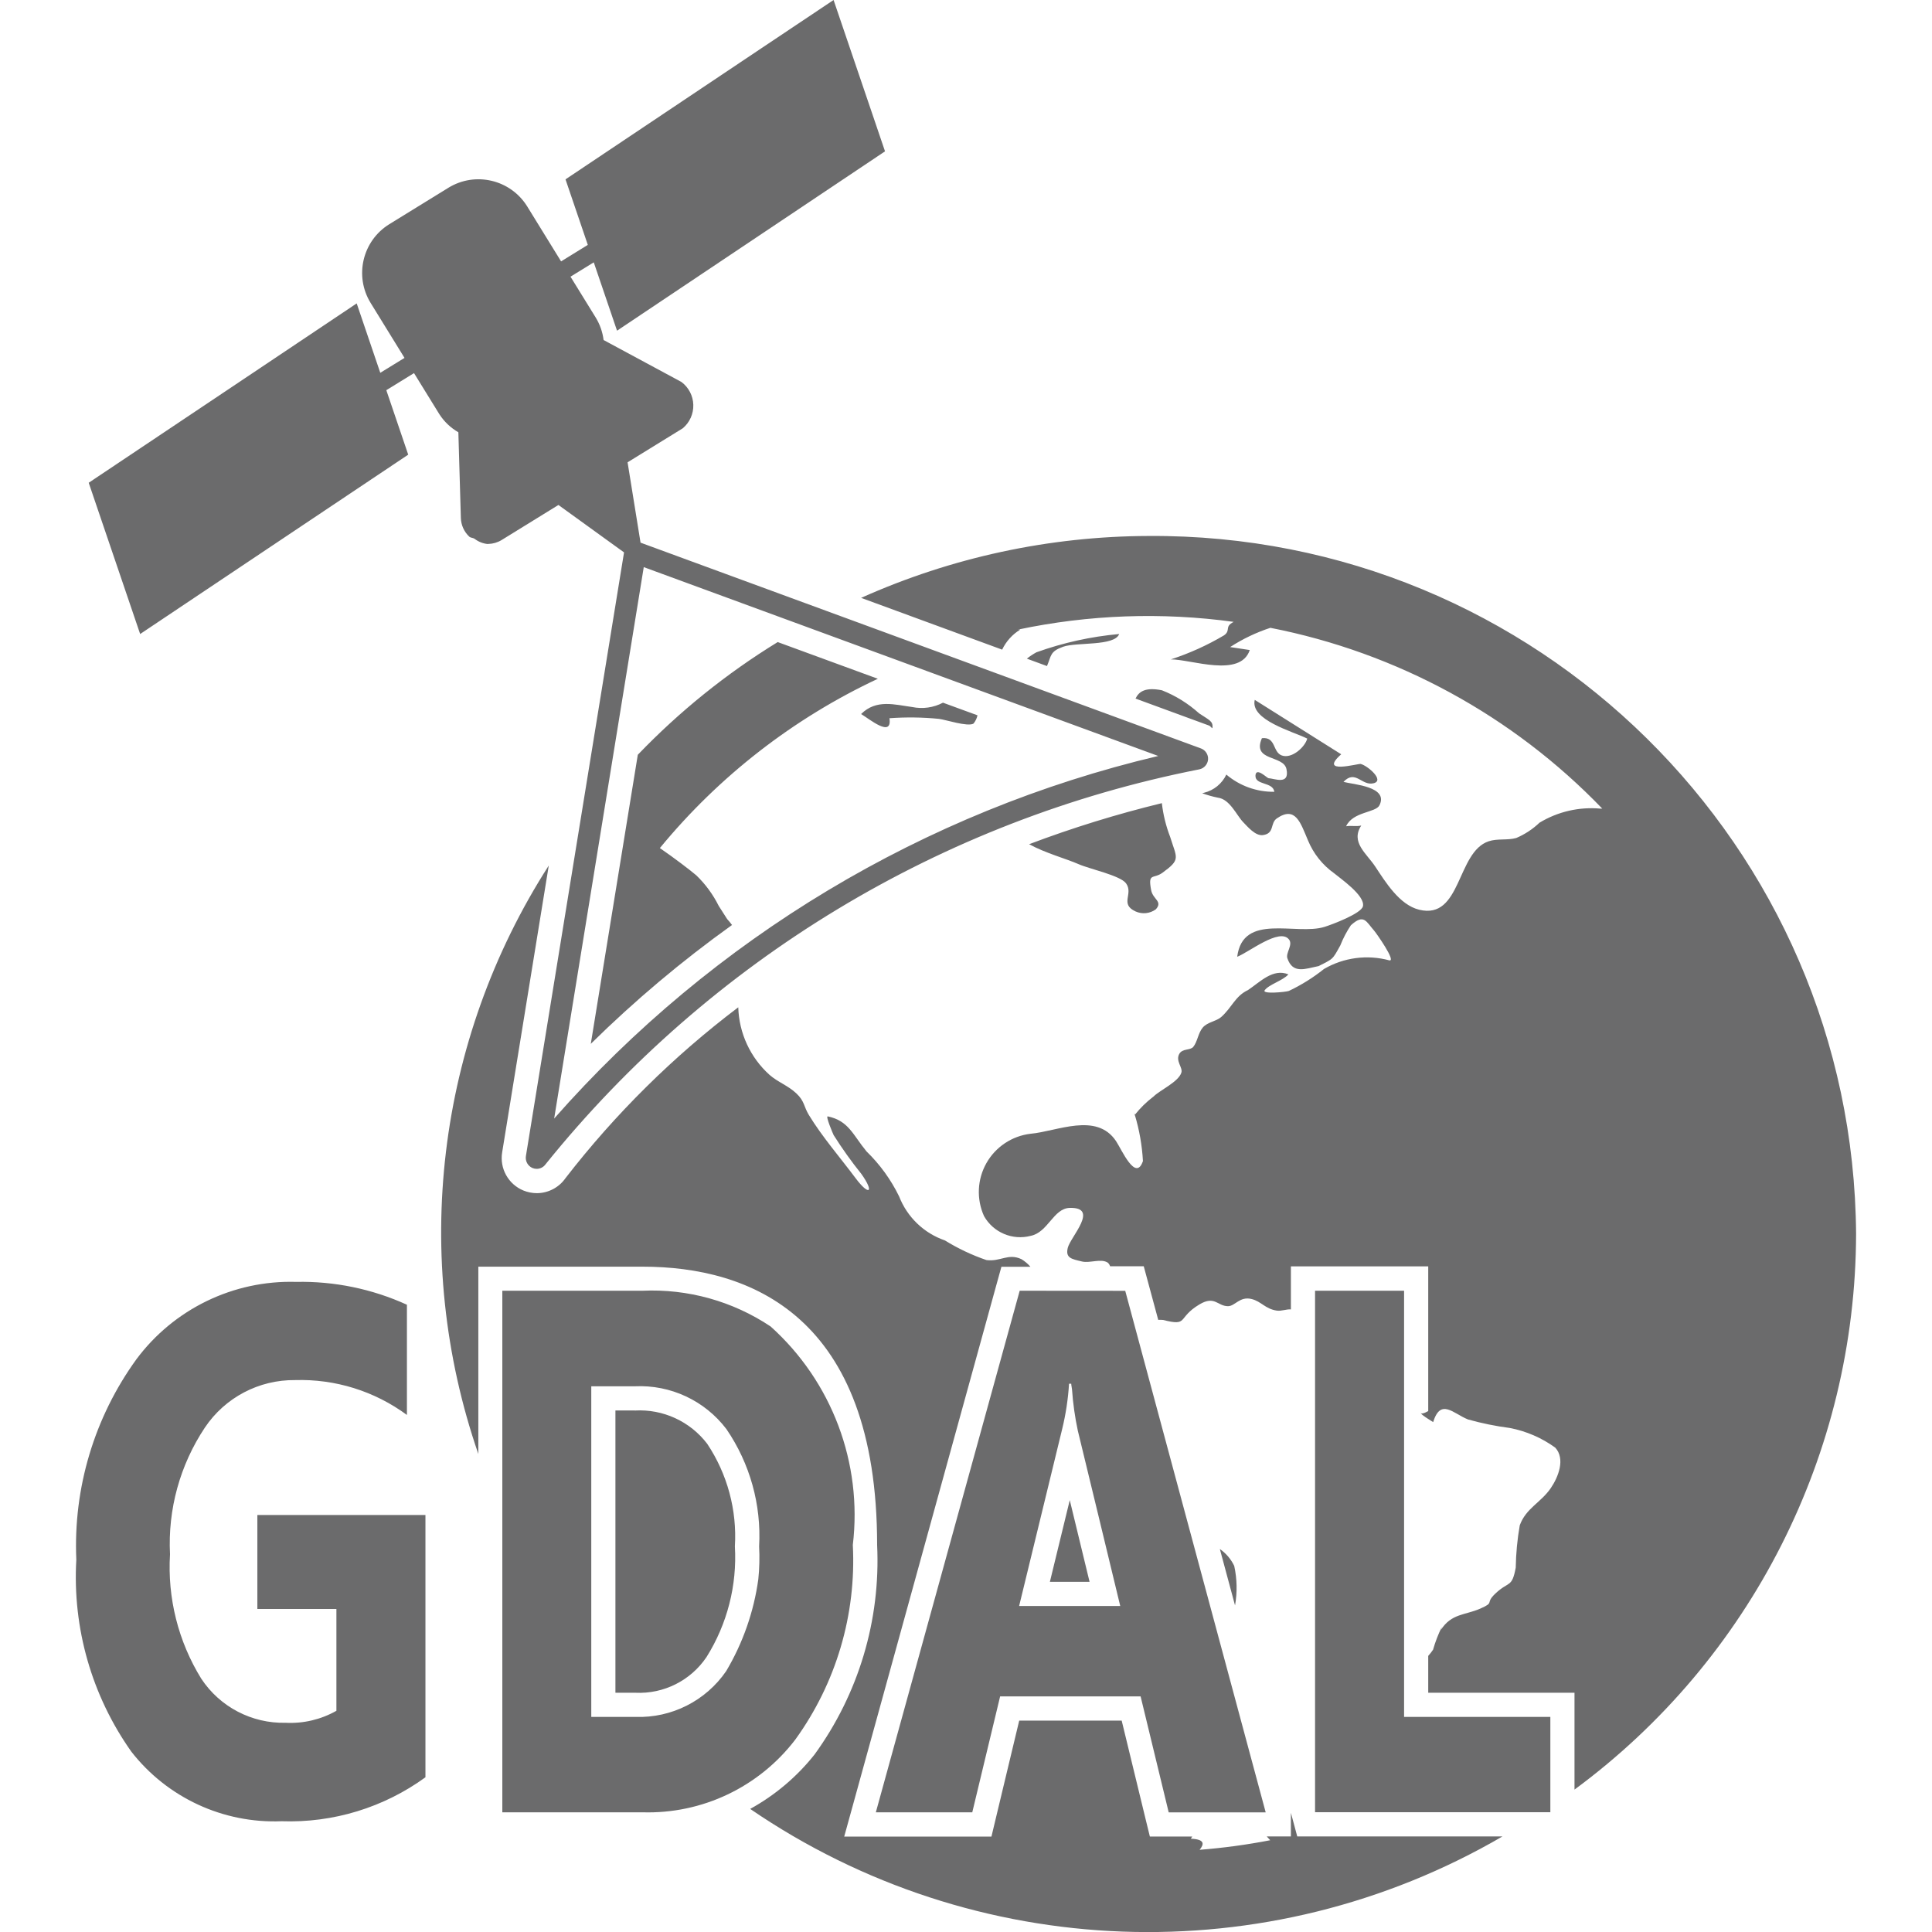
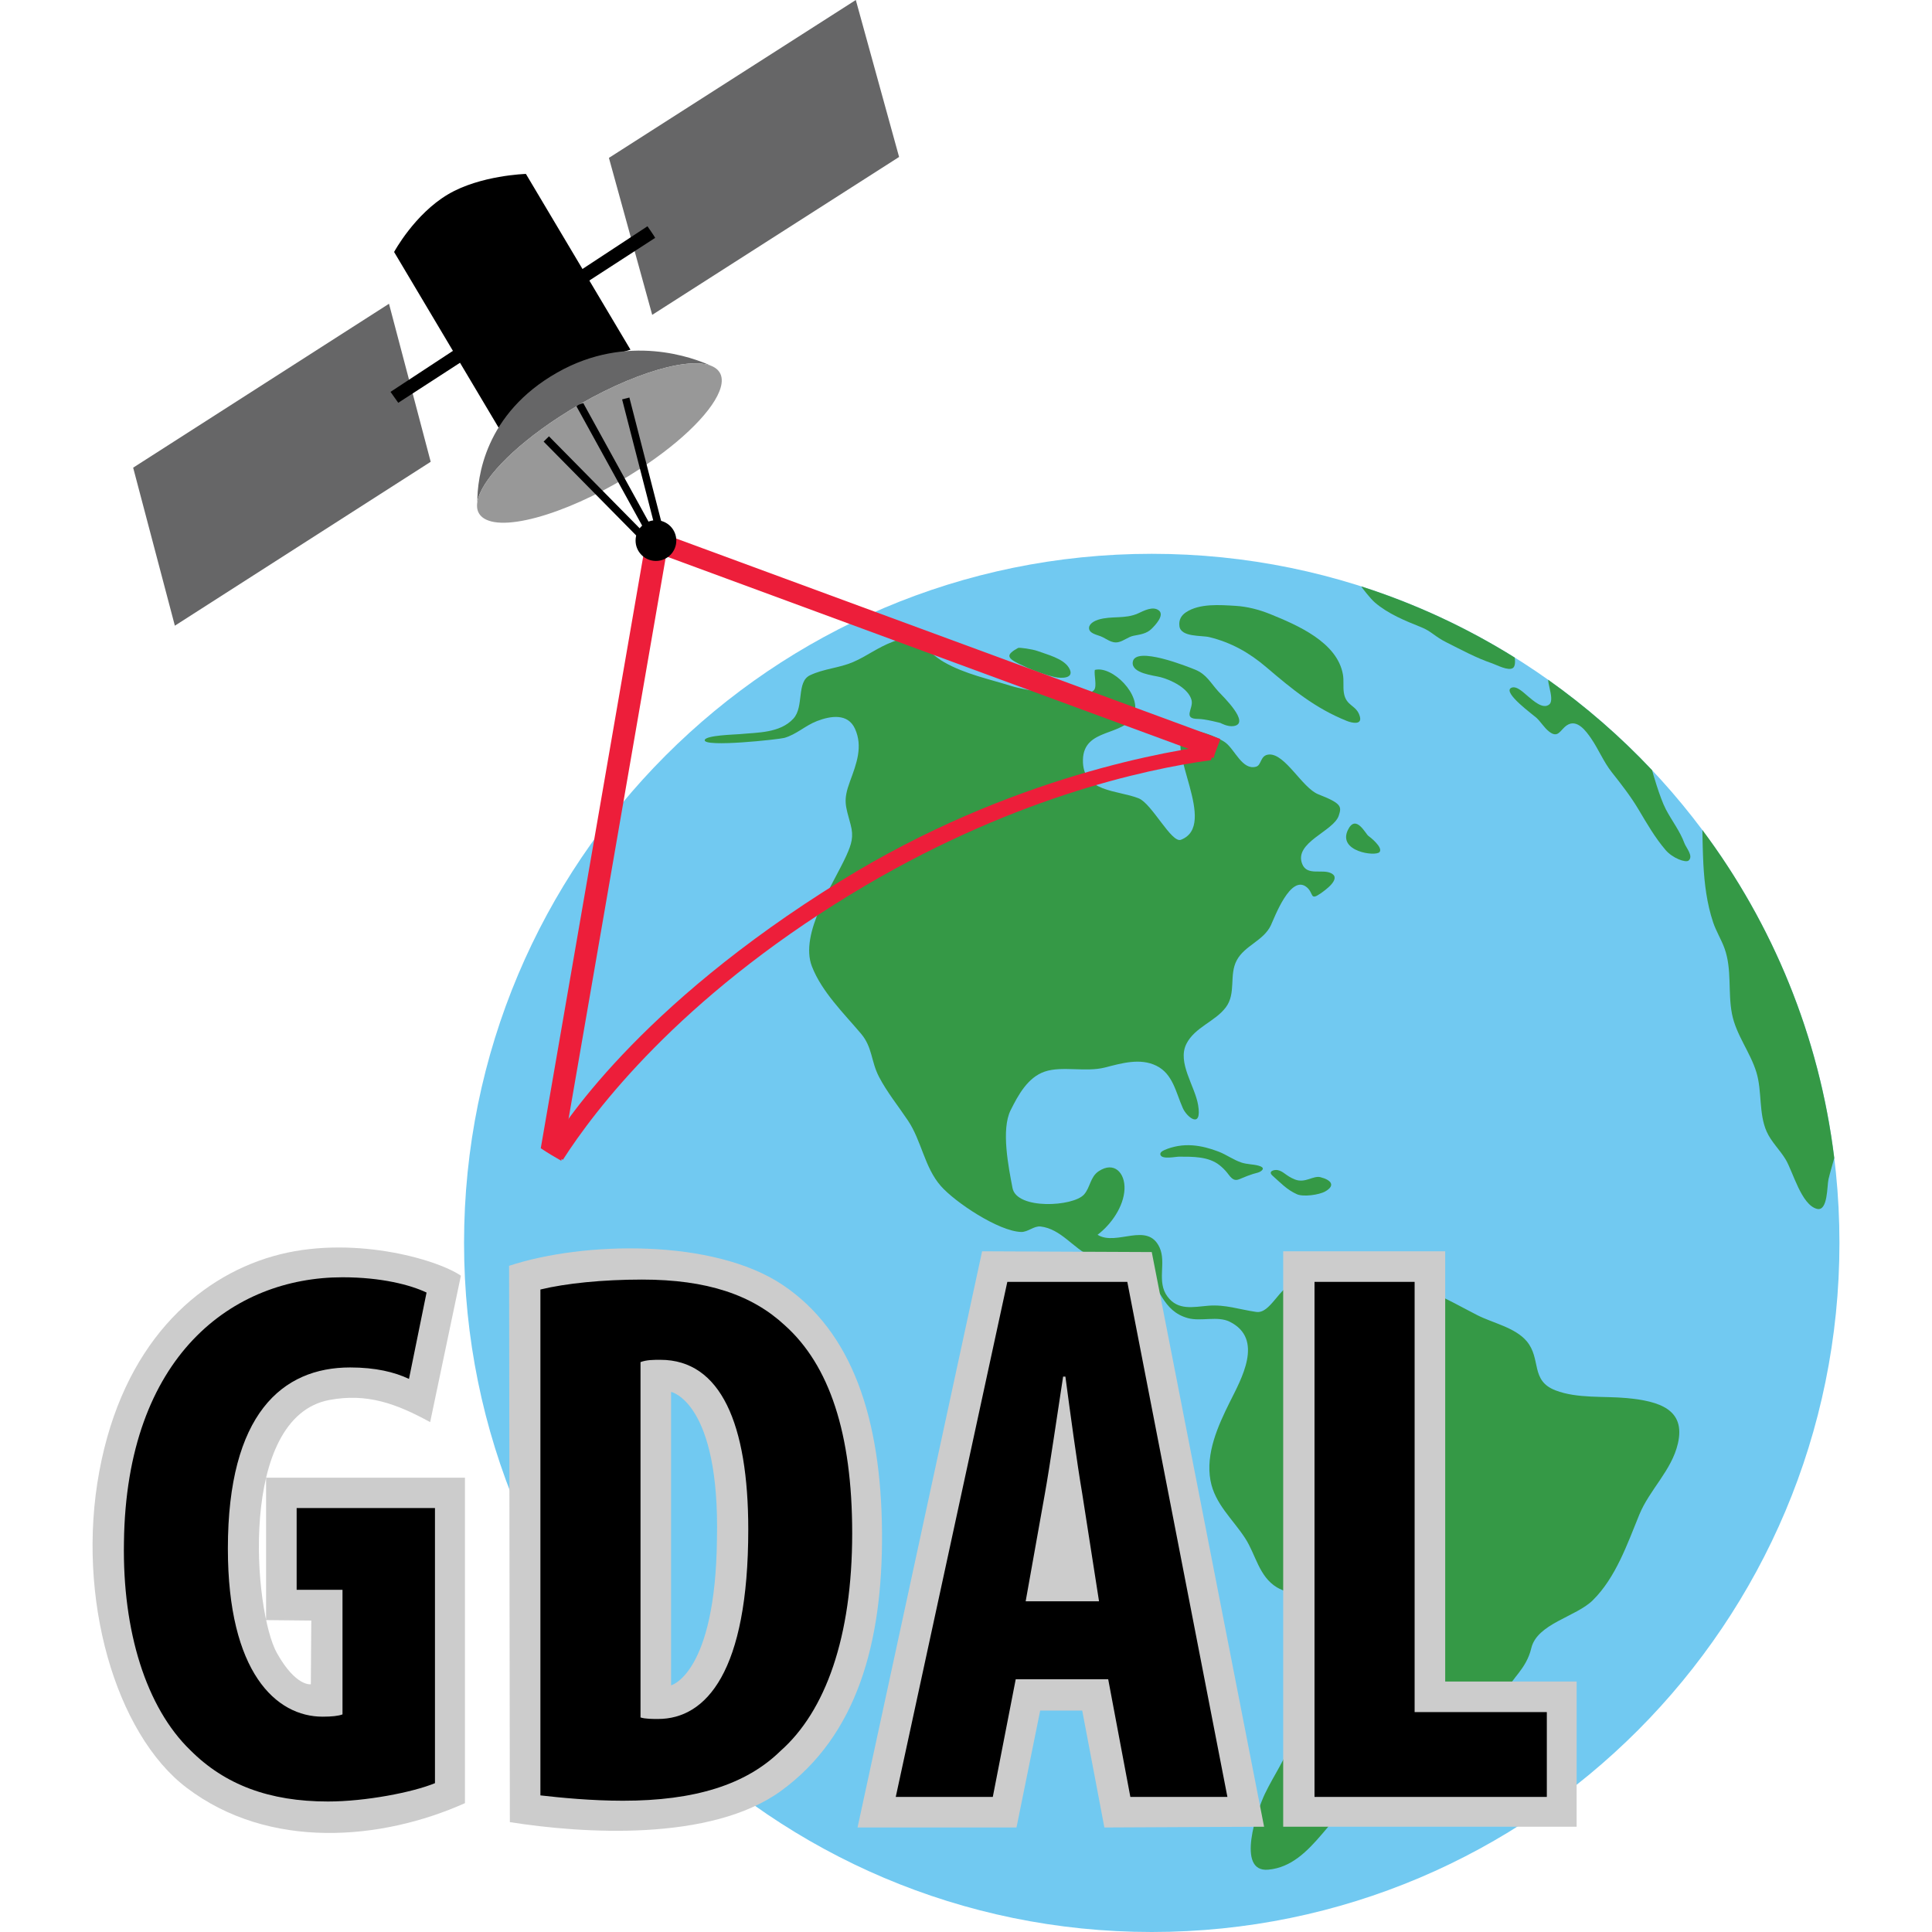
- <svg xmlns="http://www.w3.org/2000/svg" role="img" viewBox="0 0 24 24">
-   <path fill="#6b6b6c" d="M14.326 13.627q.017-.016.034-.033l-.034.034ZM14.097 13.852c-.004-.017-.007-.032-.008-.043l.005.047ZM13.804 9.19l-.003.001h.025l-.022-.001M15.153 19.241l.189.702a1.26 1.26 0 0 0-.01-.491.542.542 0 0 0-.179-.21ZM13.042 19.65h.493l-.246-1.015-.247 1.015M9.88 21.609a3.792 3.792 0 0 0 .714-2.417 3.147 3.147 0 0 0-1.021-2.714 2.65 2.65 0 0 0-1.593-.444H6.24v6.479h1.739a2.3 2.3 0 0 0 1.901-.904Zm-.46-1.991a3.052 3.052 0 0 1-.399 1.141 1.312 1.312 0 0 1-1.128.569h-.548v-4.107h.541a1.348 1.348 0 0 1 1.138.532 2.347 2.347 0 0 1 .406 1.457 2.605 2.605 0 0 1-.01.408ZM16.036 22.519v.294h-.3c.014.016.028.031.043.047a7.851 7.851 0 0 1-.877.119c.056-.069.069-.13-.108-.138.004-.011.012-.017.017-.027h-.527l-.056-.229-.294-1.211H12.661l-.29 1.211-.055.23H10.487l.105-.38 1.787-6.479.061-.22h.36a.462.462 0 0 0-.111-.094c-.166-.078-.26.034-.435.011a2.564 2.564 0 0 1-.516-.244.938.938 0 0 1-.569-.547 1.997 1.997 0 0 0-.405-.559c-.169-.205-.221-.38-.481-.435-.031-.007.064.215.073.233a5.192 5.192 0 0 0 .345.483c.165.233.095.276-.073.051-.192-.257-.415-.513-.581-.786-.063-.103-.051-.17-.155-.267-.1-.095-.232-.141-.333-.23a1.175 1.175 0 0 1-.388-.839 11.432 11.432 0 0 0-2.146 2.122.436.436 0 0 1-.357.187.45.45 0 0 1-.166-.033.436.436 0 0 1-.264-.474l.579-3.563a8.437 8.437 0 0 0-.875 7.31v-2.327h2.039c1.33 0 2.915.6 2.915 3.458a4.098 4.098 0 0 1-.778 2.603 2.652 2.652 0 0 1-.799.675 8.751 8.751 0 0 0 9.345.342H16.115ZM5.725 6.435a.33.33 0 0 0 .103.23c.017.017.045.014.066.027a.316.316 0 0 0 .164.066l.006-.002.003.001a.333.333 0 0 0 .165-.049l.705-.435.815.589-1.219 7.499a.138.138 0 0 0 .083.149.144.144 0 0 0 .051.01.136.136 0 0 0 .111-.058 13.866 13.866 0 0 1 8.121-4.905.137.137 0 0 0 .108-.123.136.136 0 0 0-.089-.137L7.957 6.741l-.161-.998.686-.423a.367.367 0 0 0-.017-.575l-.967-.521a.7.7 0 0 0-.097-.278l-.314-.509.289-.178.289.849 3.329-2.228v-0l-.162-.477L10.355 0l-0.0 0V0L9.402.637 7.025 2.228l.277.814-.332.205-.421-.683a.713.713 0 0 0-.978-.232l-.735.453A.712.712 0 0 0 4.604 3.763l.421.683-.301.185-.293-.862-0.0 0v-0L2.767 4.883 1.102 5.997l.639 1.879 1.995-1.335 1.335-.893-.272-.801.172-.106.172-.106.314.509a.691.691 0 0 0 .237.226Zm2.272.61 6.391 2.346a14.422 14.422 0 0 0-7.504 4.504ZM7.886 17.521h-.241v3.497l-0-0v.01h0v0H7.893a1.007 1.007 0 0 0 .884-.444 2.331 2.331 0 0 0 .352-1.374 2.071 2.071 0 0 0-.344-1.275 1.055 1.055 0 0 0-.899-.413ZM15.061 9.046c.012-.089-.04-.1-.166-.185a1.52 1.52 0 0 0-.461-.286c-.206-.041-.286.015-.328.103l.913.335c.017.006.025.024.041.033ZM11.051 8.922a3.599 3.599 0 0 1 .613.008c.082.01.355.101.429.059a.25.25 0 0 0 .05-.103l-.429-.157a.572.572 0 0 1-.382.054c-.217-.029-.446-.101-.635.087.104.062.39.302.352.051ZM9.093 11.49a.857.857 0 0 0-.06-.073c-.029-.045-.101-.157-.105-.164a1.384 1.384 0 0 0-.278-.379c-.075-.064-.27-.213-.453-.339a7.781 7.781 0 0 1 2.708-2.103l-1.244-.456a8.765 8.765 0 0 0-1.738 1.4l-.584 3.591a14.67 14.67 0 0 1 1.754-1.476ZM14.268 6.658a8.798 8.798 0 0 0-3.571.769l1.752.643a.591.591 0 0 1 .225-.249h-.028a7.815 7.815 0 0 1 2.679-.096c-.12.062-.031.104-.119.167a3.283 3.283 0 0 1-.661.299c.252-.001.863.233.98-.116l-.244-.037a2.154 2.154 0 0 1 .5-.239 7.806 7.806 0 0 1 4.123 2.246c-.008-0-.015-0-.023-0a1.243 1.243 0 0 0-.757.175.967.967 0 0 1-.289.19c-.112.031-.232.004-.343.041-.399.134-.336.978-.862.85-.247-.06-.421-.348-.546-.536-.11-.166-.309-.302-.174-.51-.062.015-.127-.002-.188.009.084-.183.367-.167.414-.26.117-.234-.323-.258-.447-.291.15-.158.226.053.374.017.142-.035-.075-.219-.16-.24-.031-.007-.532.137-.242-.12q-.537-.338-1.074-.676c-.06.251.477.393.652.481-.027.104-.19.254-.315.21-.118-.042-.07-.234-.248-.215-.127.291.268.206.305.384.042.203-.149.117-.223.113-.018-.001-.154-.141-.162-.035-.009.126.218.077.234.204a.903.903 0 0 1-.596-.214.416.416 0 0 1-.277.226l-.023.006a1.356 1.356 0 0 0 .195.055c.149.018.233.221.315.305.054.055.15.172.244.16.149-.02.087-.149.174-.208.232-.159.294.057.386.273a.94.94 0 0 0 .325.409c.072.061.388.277.358.41-.02.09-.381.226-.477.256-.353.11-1.014-.18-1.085.371.137-.05.526-.364.643-.215.053.067-.042.166-.02.233.067.201.224.131.388.098a.279.279 0 0 1-.035.018c.225-.114.202-.09.305-.275a1.313 1.313 0 0 1 .131-.25c.164-.148.189-.046.29.068.026.03.277.386.188.368a1.061 1.061 0 0 0-.812.107 2.212 2.212 0 0 1-.437.273c-.04.014-.335.042-.3-.008.051-.072.226-.12.295-.198-.192-.078-.351.094-.502.195-.16.075-.197.214-.333.335-.059.053-.172.062-.23.132-.057.068-.064.174-.117.239-.038.045-.134.018-.173.086-.051.089.047.171.025.235-.039.116-.263.214-.349.298a1.312 1.312 0 0 0-.229.225 2.458 2.458 0 0 1 .101.574c-.09.264-.264-.143-.335-.249-.243-.361-.729-.12-1.061-.09a.728.728 0 0 0-.578 1.023.516.516 0 0 0 .58.245c.216-.044.281-.341.484-.347.374-.01.008.361-.024.497-.03.126.047.138.178.169.097.023.235-.041.319.014a.097.097 0 0 1 .029.045h.418l.06.222.12.444a.369.369 0 0 1 .06.001c.323.081.169-.024.452-.193.191-.114.223.021.354.022.089 0.0.146-.126.294-.089.121.03.169.123.314.144.058.008.118-.02.174-.015v-.535h1.706v1.798a.569.569 0 0 0 .107-.077h0a.564.564 0 0 1-.107.077v-0c-.05.028-.098.045-.098.011 0 .023.051.057.098.087v0c.023.015.05.032.061.039.094-.301.248-.107.433-.033a3.683 3.683 0 0 0 .52.106 1.42 1.42 0 0 1 .564.244c.127.139.039.364-.055.502-.123.181-.309.25-.386.463a3.372 3.372 0 0 0-.05.526c-.047.253-.085.164-.25.319-.139.13-.002.107-.191.19-.19.083-.357.059-.489.264a.343.343 0 0 0 .013-.039 1.694 1.694 0 0 0-.11.285.654.654 0 0 1-.06.077v.458h1.817v1.203a8.602 8.602 0 0 0 3.498-6.902 8.731 8.731 0 0 0-8.79-8.671ZM13.207 8.034c.166-.059.638-.004.696-.158a4.13 4.13 0 0 0-1.028.227.824.824 0 0 0-.119.079l.25.092c.056-.132.036-.181.201-.24ZM14.44 10.842c.231-.168.179-.178.096-.446a1.698 1.698 0 0 1-.103-.419 14.042 14.042 0 0 0-1.649.51c.2.11.466.182.615.248.132.059.517.14.589.238.096.132-.083.256.118.349a.251.251 0 0 0 .252-.026c.09-.1-.036-.122-.058-.238-.042-.222.027-.134.14-.216ZM12.667 16.034l-1.787 6.479h1.198l.173-.72.173-.72h1.745l.349 1.441h1.205l-1.745-6.479Zm-.007 3.916.534-2.195a3.188 3.188 0 0 0 .086-.566h.027c.001.024.008.048.01.072a3.646 3.646 0 0 0 .072.511l.264 1.089.263 1.089ZM3.197 19.987h.982v1.265a1.158 1.158 0 0 1-.63.149 1.221 1.221 0 0 1-1.049-.548 2.634 2.634 0 0 1-.388-1.545 2.6 2.6 0 0 1 .433-1.574 1.331 1.331 0 0 1 1.121-.59 2.226 2.226 0 0 1 1.389.433v-1.369a3.16 3.16 0 0 0-1.376-.284 2.387 2.387 0 0 0-1.985.962 3.949 3.949 0 0 0-.746 2.489 3.755 3.755 0 0 0 .683 2.384 2.251 2.251 0 0 0 1.867.865 2.868 2.868 0 0 0 1.787-.546v-3.258H3.197ZM17.442 16.034h-1.106v6.478h2.923v-1.184h-1.817Z" />
+ <svg xmlns="http://www.w3.org/2000/svg" version="1.1" width="64" height="64" viewBox="0 0 64 64" overflow="visible" enable-background="new 0 0 571.5 632.057" xml:space="preserve" id="svg75" style="overflow:visible">
+   <defs id="defs79" />
+   <g id="Layer_5" transform="translate(0,-568.057)">
+ </g>
+   <g id="g925" transform="matrix(0.1012567,0,0,0.1012567,3.065995,57.51957)">
+     <g transform="translate(0,-568.057)" id="Layer_6">
+       <ellipse style="fill:#71c9f1" id="ellipse3" ry="225.439" rx="224.981" cy="406.618" cx="346.517" />
+       <path style="fill:#359946" id="path5" d="m 501.978,457.39 c -7.509,-0.713 -16.236,0.223 -23.391,-2.537 -8.306,-3.204 -4.547,-10.3 -9.413,-16.078 -3.78,-4.487 -11.079,-5.93 -16.188,-8.536 -6.96,-3.549 -13.698,-7.636 -21.302,-9.71 -7.862,-2.143 -17.271,0.333 -24.15,4.177 -2.157,1.205 -7.1,5.316 -9.661,3.283 -2.681,-2.127 2.007,-10.977 -4.186,-8.791 -5.667,2 -8.333,10.666 -13,10 -5.563,-0.797 -10.045,-2.484 -15.7,-2.025 -4.935,0.4 -9.862,1.645 -13.318,-2.984 -3.655,-4.897 -0.294,-11.042 -2.59,-16.06 -3.943,-8.621 -14.11,-0.312 -20.288,-4.171 4.428,-3.34 8.556,-9.208 8.812,-14.902 0.24,-5.296 -3.365,-9.285 -8.459,-5.876 -2.794,1.87 -2.717,5.298 -4.786,7.61 -3.579,3.998 -22.032,5.008 -23.392,-2.131 -1.274,-6.693 -3.8,-19.088 -0.613,-25.461 2.46,-4.92 5.587,-10.722 11.14,-12.62 5.662,-1.937 13.416,0.266 19.726,-1.347 5.419,-1.385 11.471,-3.187 16.794,-0.577 5.431,2.663 6.361,8.669 8.675,13.876 1.333,3 6.333,7 4.998,-1.009 -1.043,-6.257 -6.906,-13.907 -3.835,-20.018 2.753,-5.469 9.375,-7.259 12.905,-11.957 3.462,-4.605 0.965,-10.548 3.581,-15.406 2.607,-4.842 8.754,-6.369 11.152,-11.427 1.169,-2.466 6.492,-16.992 11.812,-12.393 2.256,1.95 0.915,4.433 4.449,1.971 1.443,-1.005 6.797,-4.77 3.601,-6.54 -2.938,-1.626 -8,0.977 -9.614,-3.112 -2.782,-7.047 10.244,-10.657 11.95,-15.776 1,-3 0.999,-4 -6.667,-7 -5.263,-2.06 -10.834,-13.366 -16.136,-13.021 -2.959,0.193 -2.355,3.443 -4.236,3.981 -4.458,1.275 -6.904,-5.511 -9.975,-7.852 -2.22,-1.691 -10.525,-5.292 -13.255,-3.211 -6.569,5.007 11.048,30.222 -1.377,34.982 -3.051,1.169 -9.481,-11.799 -13.748,-13.541 -6.876,-2.808 -18.555,-1.837 -18.288,-12.673 0.259,-10.54 13.503,-7.468 16.641,-14.656 2.782,-6.372 -7.008,-16.185 -12.755,-14.704 -0.313,1.593 0.765,5.348 -0.234,6.547 -3.135,3.749 -22.685,0.086 -26.976,-1.256 -7.398,-2.314 -15.241,-3.933 -22.041,-7.793 -5.896,-3.347 -9.099,-9.623 -16.62,-6.803 -5.333,2 -8.581,4.748 -13.247,6.749 -4.513,1.935 -9.57,2.161 -14.054,4.299 -4.543,2.167 -1.849,10.273 -5.445,14.193 -4.375,4.767 -11.717,4.507 -17.641,5.074 -1.479,0.142 -11.102,0.365 -11.364,1.94 -0.377,2.465 24.337,-0.224 26.059,-0.717 3.962,-1.134 6.864,-4.043 10.679,-5.509 4.563,-1.753 10.064,-2.544 12.391,2.452 2.72,5.866 0.49,11.602 -1.584,17.235 -2.341,6.359 -1.505,7.897 0.193,14.208 1.063,3.951 0.289,6.358 -1.373,10.062 -4.133,9.214 -15.476,25.558 -11.28,36.347 3.218,8.275 10.404,15.299 16.03,21.95 3.825,4.522 3.212,8.959 5.922,14.176 2.562,4.931 6.369,9.652 9.468,14.285 4.448,6.649 5.391,15.301 10.732,21.386 4.689,5.344 18.895,14.808 26.259,15.046 2.229,0.071 4.227,-2.034 6.38,-1.789 6.695,0.77 10.746,7.212 16.557,9.839 5.312,2.401 12.593,0.383 17.068,4.591 5.602,5.266 6.109,13.242 14.608,15.555 4.236,1.151 9.679,-0.793 13.622,1.16 11.421,5.661 3.7,18.943 0.003,26.387 -3.837,7.723 -7.906,16.742 -6.265,25.596 1.417,7.646 7.29,12.614 11.329,18.841 3.502,5.398 4.498,12.508 10.363,16.07 4.594,2.789 13.605,2.979 16.249,8.182 2.943,5.793 -3.647,14.68 -5.068,20.259 -1.802,7.076 -3.995,14.092 -6.196,21.056 -2.197,6.953 -5.879,11.785 -8.91,18.124 -2.504,5.236 -9.558,25.709 1.111,24.759 15.161,-1.355 20.782,-21.278 33.737,-26.138 2.666,-1 25,-17.666 29,-21 4,-3.332 14,-7.332 15.333,-11.332 1.333,-4 6.333,-7 8,-14.001 1.917,-8.052 14.624,-10.232 20.124,-15.672 7.525,-7.445 11.274,-18.378 15.207,-27.991 3.35,-8.187 10.577,-14.424 12.632,-23.294 2.588,-11.177 -6.133,-13.849 -16.671,-14.851 z" />
+       <path style="fill:#359946" id="path7" d="m 381.378,381.335 c -1.71,-0.46 -3.672,-0.411 -5.432,-0.978 -2.658,-0.856 -4.965,-2.606 -7.574,-3.604 -2.751,-1.053 -5.575,-1.834 -8.521,-2.048 -1.604,-0.117 -3.228,-0.049 -4.813,0.229 -1.477,0.259 -3.017,0.697 -4.387,1.315 -0.578,0.261 -1.629,0.807 -1.259,1.641 0.655,1.472 4.881,0.516 6.075,0.517 4.407,0.004 9.582,-0.109 13.225,2.781 0.947,0.752 1.812,1.611 2.563,2.56 0.613,0.771 1.158,1.651 2.077,2.095 0.902,0.436 1.856,-0.061 2.698,-0.418 1.194,-0.506 2.403,-0.981 3.641,-1.37 1.015,-0.318 2.294,-0.438 3.014,-1.312 0.6,-0.728 -0.414,-1.167 -1.307,-1.408 z" />
+       <path style="fill:#359946" id="path9" d="m 401.687,385.114 c -2.328,-0.596 -4.999,2.082 -8.334,0.75 -3.021,-1.209 -3.718,-2.699 -5.646,-3.062 -1.204,-0.227 -3.259,0.418 -1.688,1.812 2.719,2.412 4.67,4.588 8,6.084 2.071,0.93 7.254,0.213 9.25,-0.918 3.418,-1.934 2.001,-3.75 -1.582,-4.666 z" />
+       <path style="fill:#359946" id="path11" d="m 417.418,273.486 c -0.908,-0.569 -4.107,-7.395 -6.731,-1.956 -3.417,7.083 9.064,8.755 10.345,7.231 1.281,-1.524 -3.261,-5.054 -3.614,-5.275 z" />
+       <path style="fill:#359946" id="path13" d="m 360.747,219.091 c -1.993,-0.813 -19.86,-8.049 -20.452,-2.425 -0.387,3.669 6.869,4.285 9.104,4.869 3.51,0.918 9.196,3.659 10.155,7.568 0.661,2.702 -3.062,6.094 2.133,6.094 2.333,0 7.333,1.333 7.333,1.333 0,0 2.331,1.332 4.33,1 5.634,-0.933 -3.676,-9.816 -5.043,-11.32 -2.56,-2.815 -3.88,-5.617 -7.56,-7.119 z" />
+       <path style="fill:#359946" id="path15" d="m 309.146,212.979 c -1.678,-0.62 -5.983,-1.21 -6.354,-1.005 -3.8,2.109 -3.879,3.164 0.234,5.171 3.782,1.846 7.568,3.359 11.677,4.333 2.281,0.541 6.878,0.554 4.704,-3.035 -1.836,-3.028 -7.161,-4.319 -10.261,-5.464 z" />
+       <path style="fill:#359946" id="path17" d="m 348.823,199.695 c -1.944,-1.491 -4.894,0.116 -6.754,0.966 -4.292,1.959 -8.718,0.723 -13.063,2.073 -1.127,0.35 -2.913,1.235 -3.002,2.619 -0.118,1.815 2.478,2.298 3.74,2.786 1.955,0.756 3.552,2.407 5.803,1.95 1.804,-0.366 3.223,-1.749 5.056,-2.105 2.112,-0.41 4.178,-0.647 5.794,-2.204 1.193,-1.149 4.435,-4.535 2.426,-6.085 z" />
+       <path style="fill:#359946" id="path19" d="m 409.354,226.53 c -0.277,-1.943 0.044,-3.902 -0.289,-5.833 -1.829,-10.604 -14.968,-16.208 -23.786,-19.79 -3.56,-1.446 -7.52,-2.477 -11.37,-2.703 -5.047,-0.295 -11.717,-0.849 -16.163,2.083 -1.566,1.033 -2.45,2.509 -2.168,4.596 0.491,3.619 7.262,2.939 9.767,3.551 7.157,1.748 13.058,5.072 18.678,9.865 8.422,7.184 15.936,13.401 26.332,17.563 1.666,0.667 4.991,1.393 4.261,-1.401 -1.031,-3.936 -4.595,-3.264 -5.262,-7.931 z" />
+       <path style="fill:#359946" id="path21" d="m 526.982,282.734 c 0.352,6.433 1.142,12.889 3.198,19.021 0.987,2.942 2.672,5.6 3.723,8.518 2.473,6.87 1.067,14.3 2.423,21.351 1.335,6.941 5.996,12.545 8.022,19.24 1.876,6.197 0.695,13.385 3.337,19.332 1.507,3.391 4.328,5.977 6.224,9.145 2.399,4.01 5.111,14.822 10.22,16.139 3.615,0.932 3.283,-7.537 3.784,-9.68 0.519,-2.219 1.267,-4.58 1.886,-6.961 -4.898,-39.934 -20.21,-76.639 -43.142,-107.295 -0.017,0.349 0.138,7.751 0.325,11.19 z" />
+       <path style="fill:#359946" id="path23" d="m 476.633,224.922 c 0.477,2.124 1.054,4.656 -0.107,5.572 -2.11,1.665 -5.297,-1.39 -6.854,-2.635 -1.262,-1.009 -3.767,-3.708 -5.544,-2.832 -3.024,1.491 7.355,8.955 8.257,9.812 1.441,1.37 2.495,3.188 4.04,4.431 3.075,2.472 3.656,-0.448 5.861,-1.96 3.364,-2.308 6.416,1.998 8.007,4.324 2.456,3.59 4.026,7.599 6.747,11.036 3.116,3.936 6.173,7.852 8.763,12.208 2.714,4.562 5.375,9.192 8.843,13.237 2.25,2.625 6.559,4.244 7.52,3.403 1.647,-1.44 -0.844,-4.196 -1.373,-5.637 -1.469,-4 -4.137,-7.383 -6.099,-11.132 -1.967,-3.76 -4.444,-12.495 -4.486,-12.773 -10.307,-10.95 -21.691,-20.868 -33.99,-29.577 -0.015,0.604 0.188,1.518 0.415,2.523 z" />
+       <path style="fill:#359946" id="path25" d="m 419.521,197.116 c 4.331,3.715 9.838,5.95 15.165,8.081 3.333,1.333 4.333,3 8.333,5 4.945,2.473 9.567,5.014 14.826,6.81 1.517,0.518 5.319,2.592 6.841,1.523 0.674,-0.474 0.79,-1.88 0.596,-3.397 -15.574,-9.72 -32.418,-17.584 -50.229,-23.287 0.157,0.317 2.928,3.95 4.468,5.27 z" />
+       <path style="fill:#cccccc" id="path27" d="m 56.772,483.438 h 65.061 V 589.903 C 94.52,602.114 57.77,605.364 30.77,584.864 7.581,567.256 -5.479,522.768 2.21,481.368 c 7.689,-41.4 31.643,-63.137 56.78,-70.381 25.137,-7.246 53.529,0.877 61.512,6.357 l -10.055,47.908 c -11.178,-6.139 -20.737,-9.535 -32.974,-7.246 -29.954,5.607 -24.806,69.16 -17.152,82.807 6.198,11.051 11.09,10.201 11.09,10.201 l 0.148,-20.848 -14.787,-0.148 z" />
+       <path style="fill:#cccccc" id="path29" d="m 225.77,420.364 c -22.75,-15.25 -65.25,-14.25 -89.5,-6.25 l 0.25,182 c 23.75,3.75 65.75,6.5 88.75,-10.25 24.713,-17.998 33.25,-48.25 33,-84.5 -0.257,-37.25 -9.75,-65.75 -32.5,-81 z m -21.5,83.25 c -0.5,44 -15,47.75 -15,47.75 v -96 c 0,0 16,3.25 15,48.25 z" />
+       <polygon style="fill:#cccccc" id="polygon31" points="310.02,559.614 323.77,559.614 331.02,597.864 383.27,597.614 346.52,409.614 291.02,409.364 250.27,597.864 302.27,597.864 " />
+       <polygon style="fill:#cccccc" id="polygon33" points="442.52,409.364 389.52,409.364 389.52,597.614 485.52,597.614 485.52,550.114 442.52,550.114 " />
+       <g id="g43">
+         <path id="path35" d="m 112.02,583.364 c -7.25,3 -22.75,6 -35,6 -19.25,0 -33.75,-5.5 -45,-16.75 -14.5,-14 -22.25,-39 -21.75,-68 0.75,-61.25 35.75,-86.75 71.5,-86.75 12.75,0 22.25,2.5 27.5,5 l -5.75,28.25 c -4.75,-2.25 -11,-3.75 -19.25,-3.75 -22.25,0 -40,15.25 -40,59.25 0,40.5 15.75,55 31,55 3,0 5.25,-0.25 6.5,-0.75 v -40.75 h -15 v -26.75 h 45.25 z" />
+         <path id="path37" d="m 146.516,421.864 c 8.25,-2 20.25,-3.25 33.25,-3.25 21.25,0 36,5 46.75,15 14.5,13 22,35.25 22,68 0,34 -8.75,58.25 -23.5,71.25 -11.25,11 -28,16.25 -51.5,16.25 -10.25,0 -20.5,-1 -27,-1.75 z m 32.75,140 c 1.5,0.5 4,0.5 5.75,0.5 15.75,0 29.5,-15.5 29.5,-62 0,-34.5 -9,-55.5 -28.75,-55.5 -2.25,0 -4.5,0 -6.5,0.75 z" />
+         <path id="path39" d="m 302.018,549.364 -7.5,38.5 h -31.75 l 36.5,-168.5 h 39.25 l 32.75,168.5 h -31.75 l -7.25,-38.5 z m 27.25,-25.5 -5.5,-35.25 c -1.75,-10.25 -4,-27 -5.5,-38.25 h -0.75 c -1.75,11.25 -4.25,28.75 -6,38.5 l -6.25,35 z" />
+         <path id="path41" d="m 399.766,419.364 h 32.75 v 140.75 h 43.25 v 27.75 h -76 z" />
+       </g>
+     </g>
+     <g transform="translate(0,-568.057)" id="Layer_3">
+       <path style="fill:#ed1e3a" id="path46" d="m 182.65,173.129 -2.333,6.184 186.476,68.695 c 0.404,-2.107 1.5,-4.08 2.162,-6.247 z" />
+       <path style="fill:#ed1e3a" id="path48" d="m 180.528,179.824 -33.894,195.825 c 2.202,1.482 4.432,2.82 6.716,4.102 l 34.414,-198.825 z" />
+       <path style="fill:#ed1e3a" id="path50" d="m 244.787,288.181 c -66.626,41.209 -91.718,80.856 -96.071,88.376 1.7,1.018 3.417,1.962 5.158,2.872 10.307,-16.118 37.901,-52.546 94.204,-86.861 51.214,-31.214 96.002,-40.895 117.844,-43.891 0.354,-1.78 1.219,-3.4 2.071,-5.071 -14.297,1.719 -67.518,10.131 -123.206,44.575 z" />
+       <polygon style="fill:#666667" id="polygon52" points="249.699,0 263.86,51.352 183.091,103.005 168.93,51.652 " />
+       <path id="path54" d="m 175.983,114.397 c 0,0 -12.522,3.461 -23.303,9.845 -10.781,6.384 -19.823,15.693 -19.823,15.693 L 98.65,82.435 c 0,0 6.653,-12.348 17.642,-18.854 10.565,-6.257 25.482,-6.683 25.482,-6.683 z" />
+       <path style="fill:#666667" id="path56" d="m 152.493,136.525 c 19.72,-12.891 41.243,-20.098 49.737,-16.902 -5.473,-2.507 -27.143,-10.826 -50.188,2.244 -23.858,13.531 -26.183,34.557 -26.165,42.379 1.076,-6.775 11.099,-17.577 26.616,-27.721 z" />
+       <path style="fill:#989898" id="path58" d="m 205.773,125.483 c 0.139,-0.985 0.084,-1.885 -0.177,-2.681 -0.111,-0.342 -0.26,-0.665 -0.448,-0.967 -0.125,-0.201 -0.267,-0.394 -0.427,-0.578 -0.318,-0.367 -0.707,-0.697 -1.167,-0.988 -1.379,-0.871 -3.304,-1.323 -5.658,-1.393 -0.392,-0.012 -0.796,-0.012 -1.212,-0.003 -0.831,0.018 -1.708,0.08 -2.626,0.18 -0.459,0.051 -0.929,0.112 -1.408,0.182 -0.24,0.035 -0.481,0.073 -0.727,0.114 -0.488,0.081 -0.987,0.171 -1.494,0.271 -0.254,0.051 -0.51,0.102 -0.769,0.157 -0.516,0.109 -1.041,0.229 -1.574,0.358 -10.13,2.447 -23.218,8.3 -35.594,16.39 -12.051,7.876 -20.788,16.152 -24.596,22.63 -0.205,0.349 -0.397,0.694 -0.573,1.034 -0.177,0.339 -0.339,0.673 -0.486,1.001 -0.146,0.328 -0.278,0.65 -0.396,0.965 -0.41,1.104 -0.634,2.131 -0.66,3.066 -0.008,0.268 10e-4,0.527 0.026,0.78 0.147,1.511 0.884,2.74 2.263,3.611 7.357,4.647 30.218,-2.63 51.062,-16.256 0.651,-0.426 1.293,-0.853 1.924,-1.28 14.533,-9.838 23.808,-20.107 24.717,-26.593 z" />
+       <rect id="rect60" height="2.455" width="49.895" transform="matrix(0.7021,0.7121,-0.7121,0.7021,164.3516,-70.1016)" y="160.14" x="141.008" />
+       <rect id="rect62" height="2.454" width="49.894" transform="matrix(-0.2491,-0.9685,0.9685,-0.2491,75.9908,367.9678)" y="153.297" x="155.701" />
+       <path id="path64" d="m 182.736,172.197 -22.197,-40.319 c -0.891,0.273 -1.691,0.455 -2.214,1.07 l 22.261,40.433 z" />
+       <circle id="circle66" r="6.662" cy="176.851" cx="184.314" />
+       <polygon style="fill:#666667" id="polygon68" points="96.979,99.375 110.624,151.075 26.927,204.696 13.282,152.997 " />
+       <path id="path70" d="m 97.479,128.201 2.529,3.574 23.545,-15.261 c -0.268,-0.568 -2.182,-3.293 -2.52,-3.79 z" />
+       <path id="path72" d="m 157.986,89.501 2.529,3.574 23.546,-15.261 c -0.269,-0.569 -2.182,-3.294 -2.521,-3.791 z" />
+     </g>
+   </g>
</svg>
